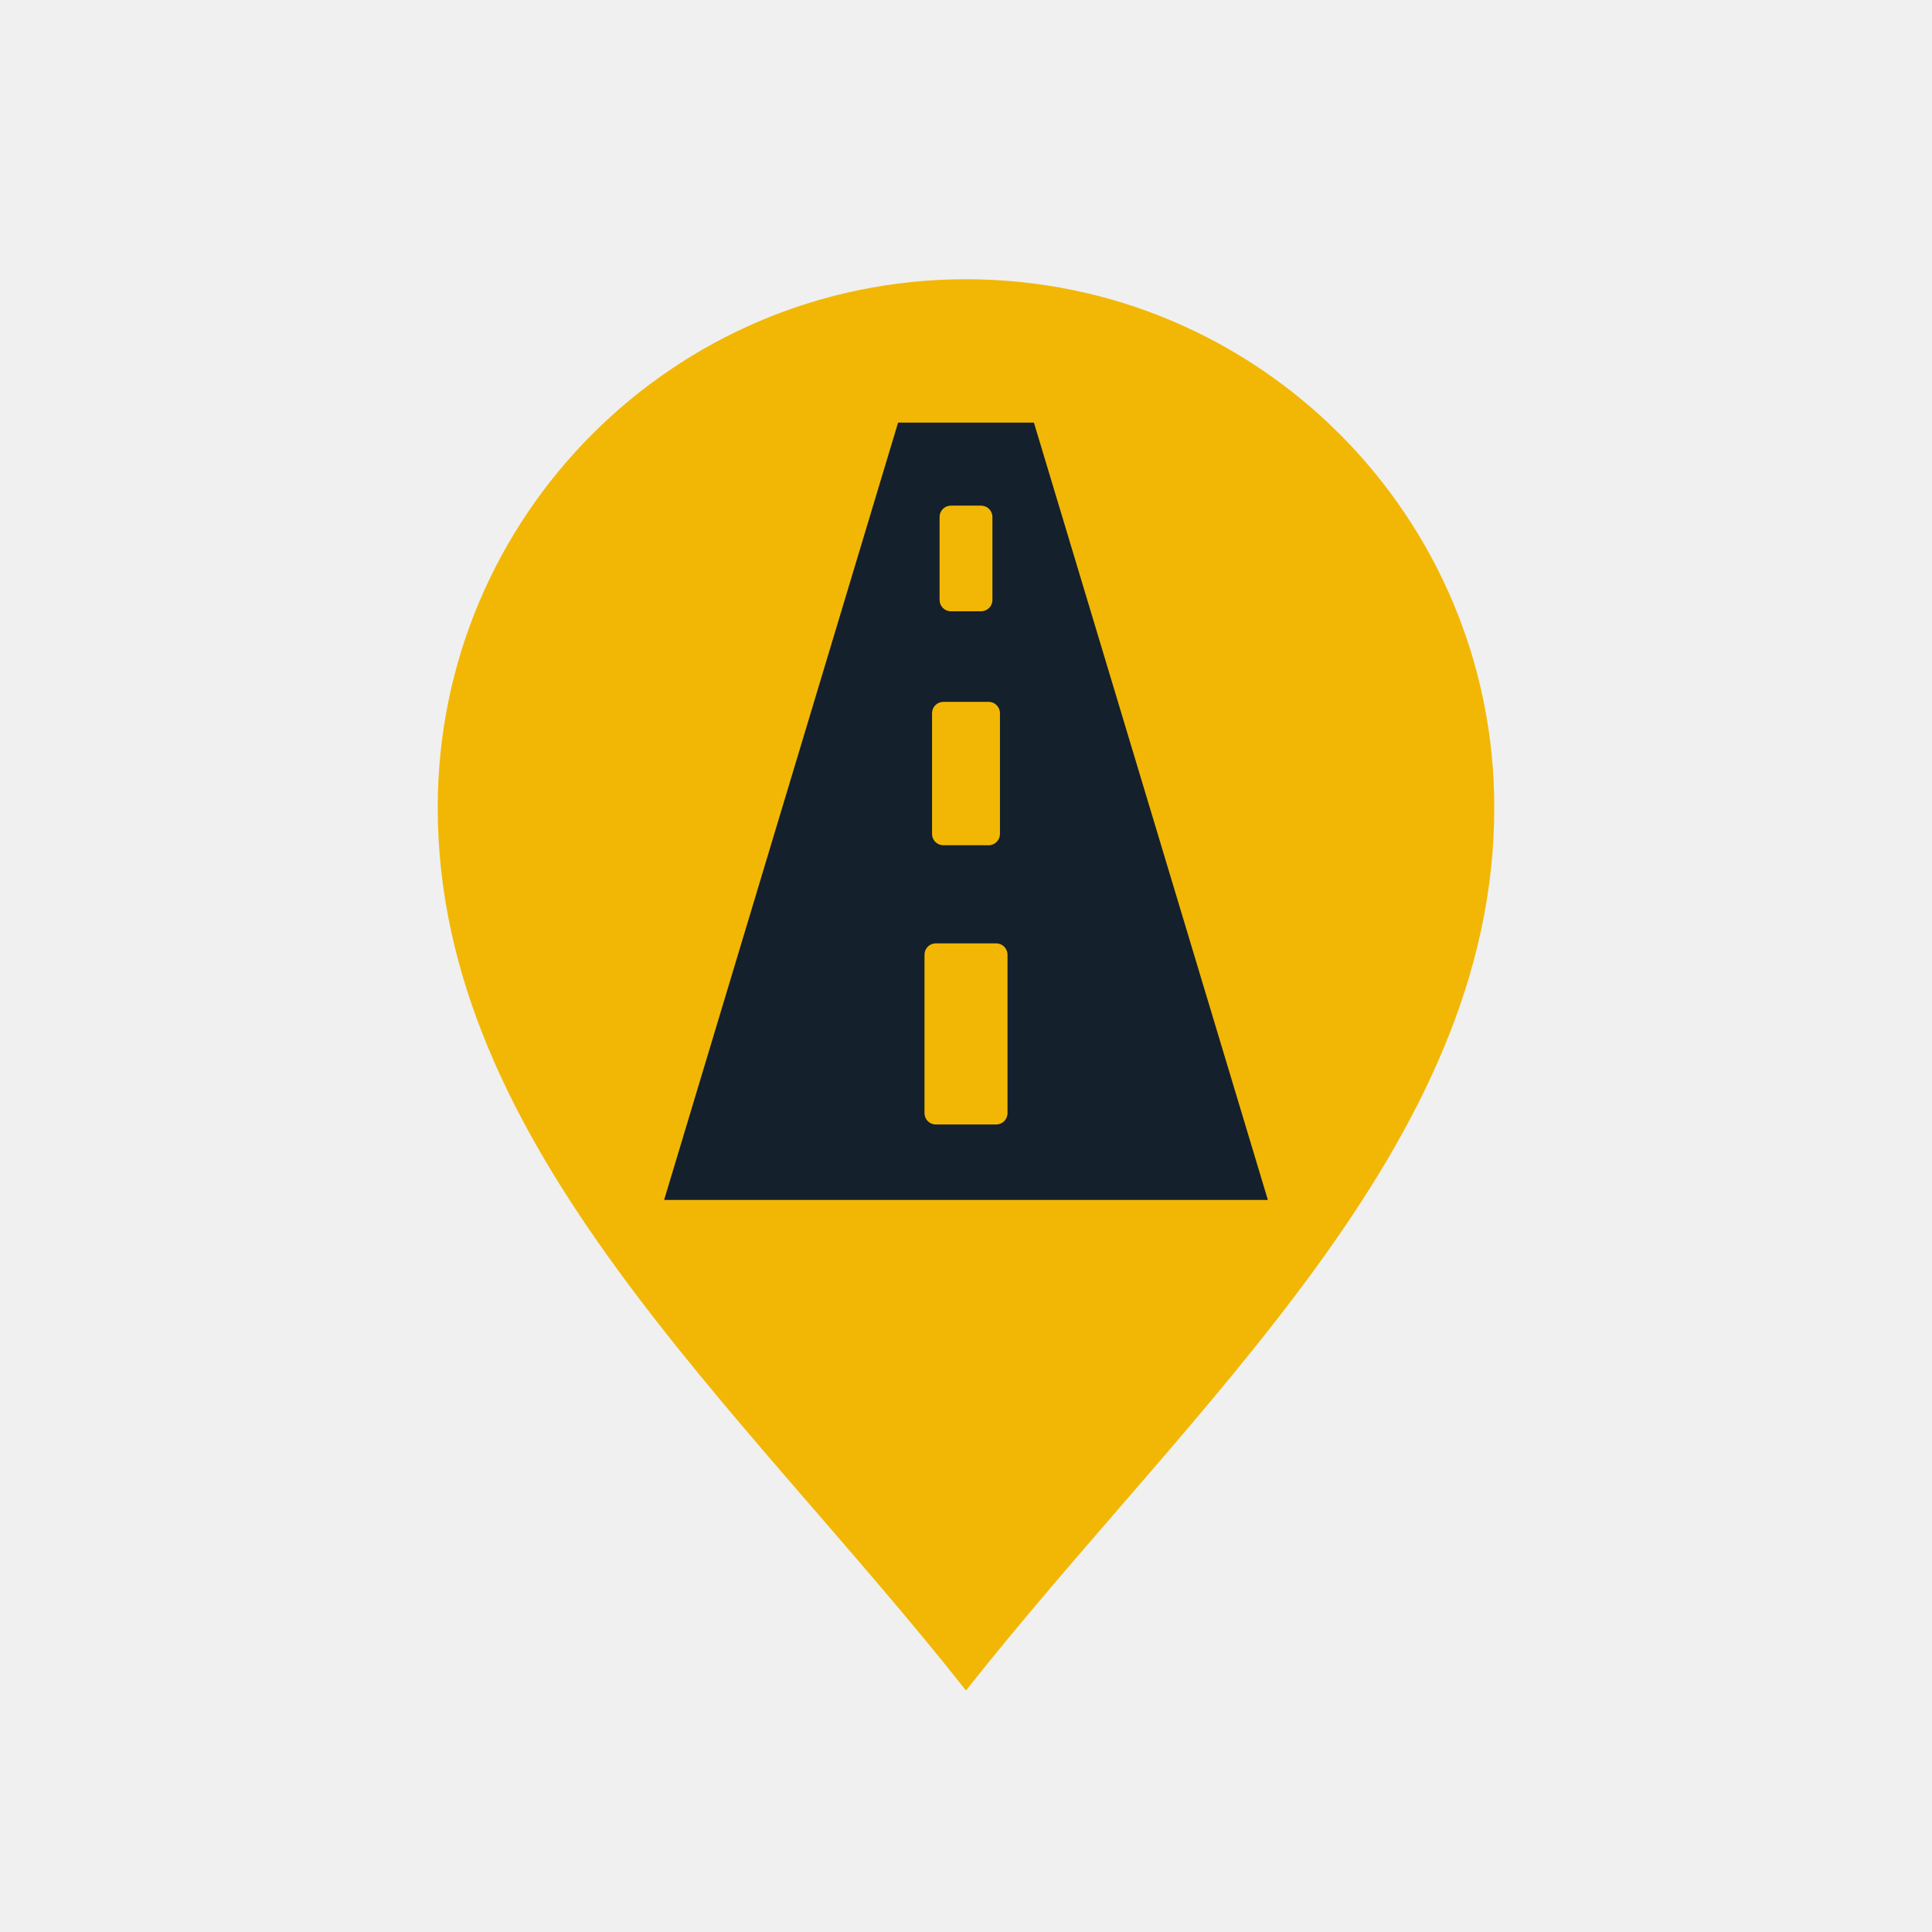
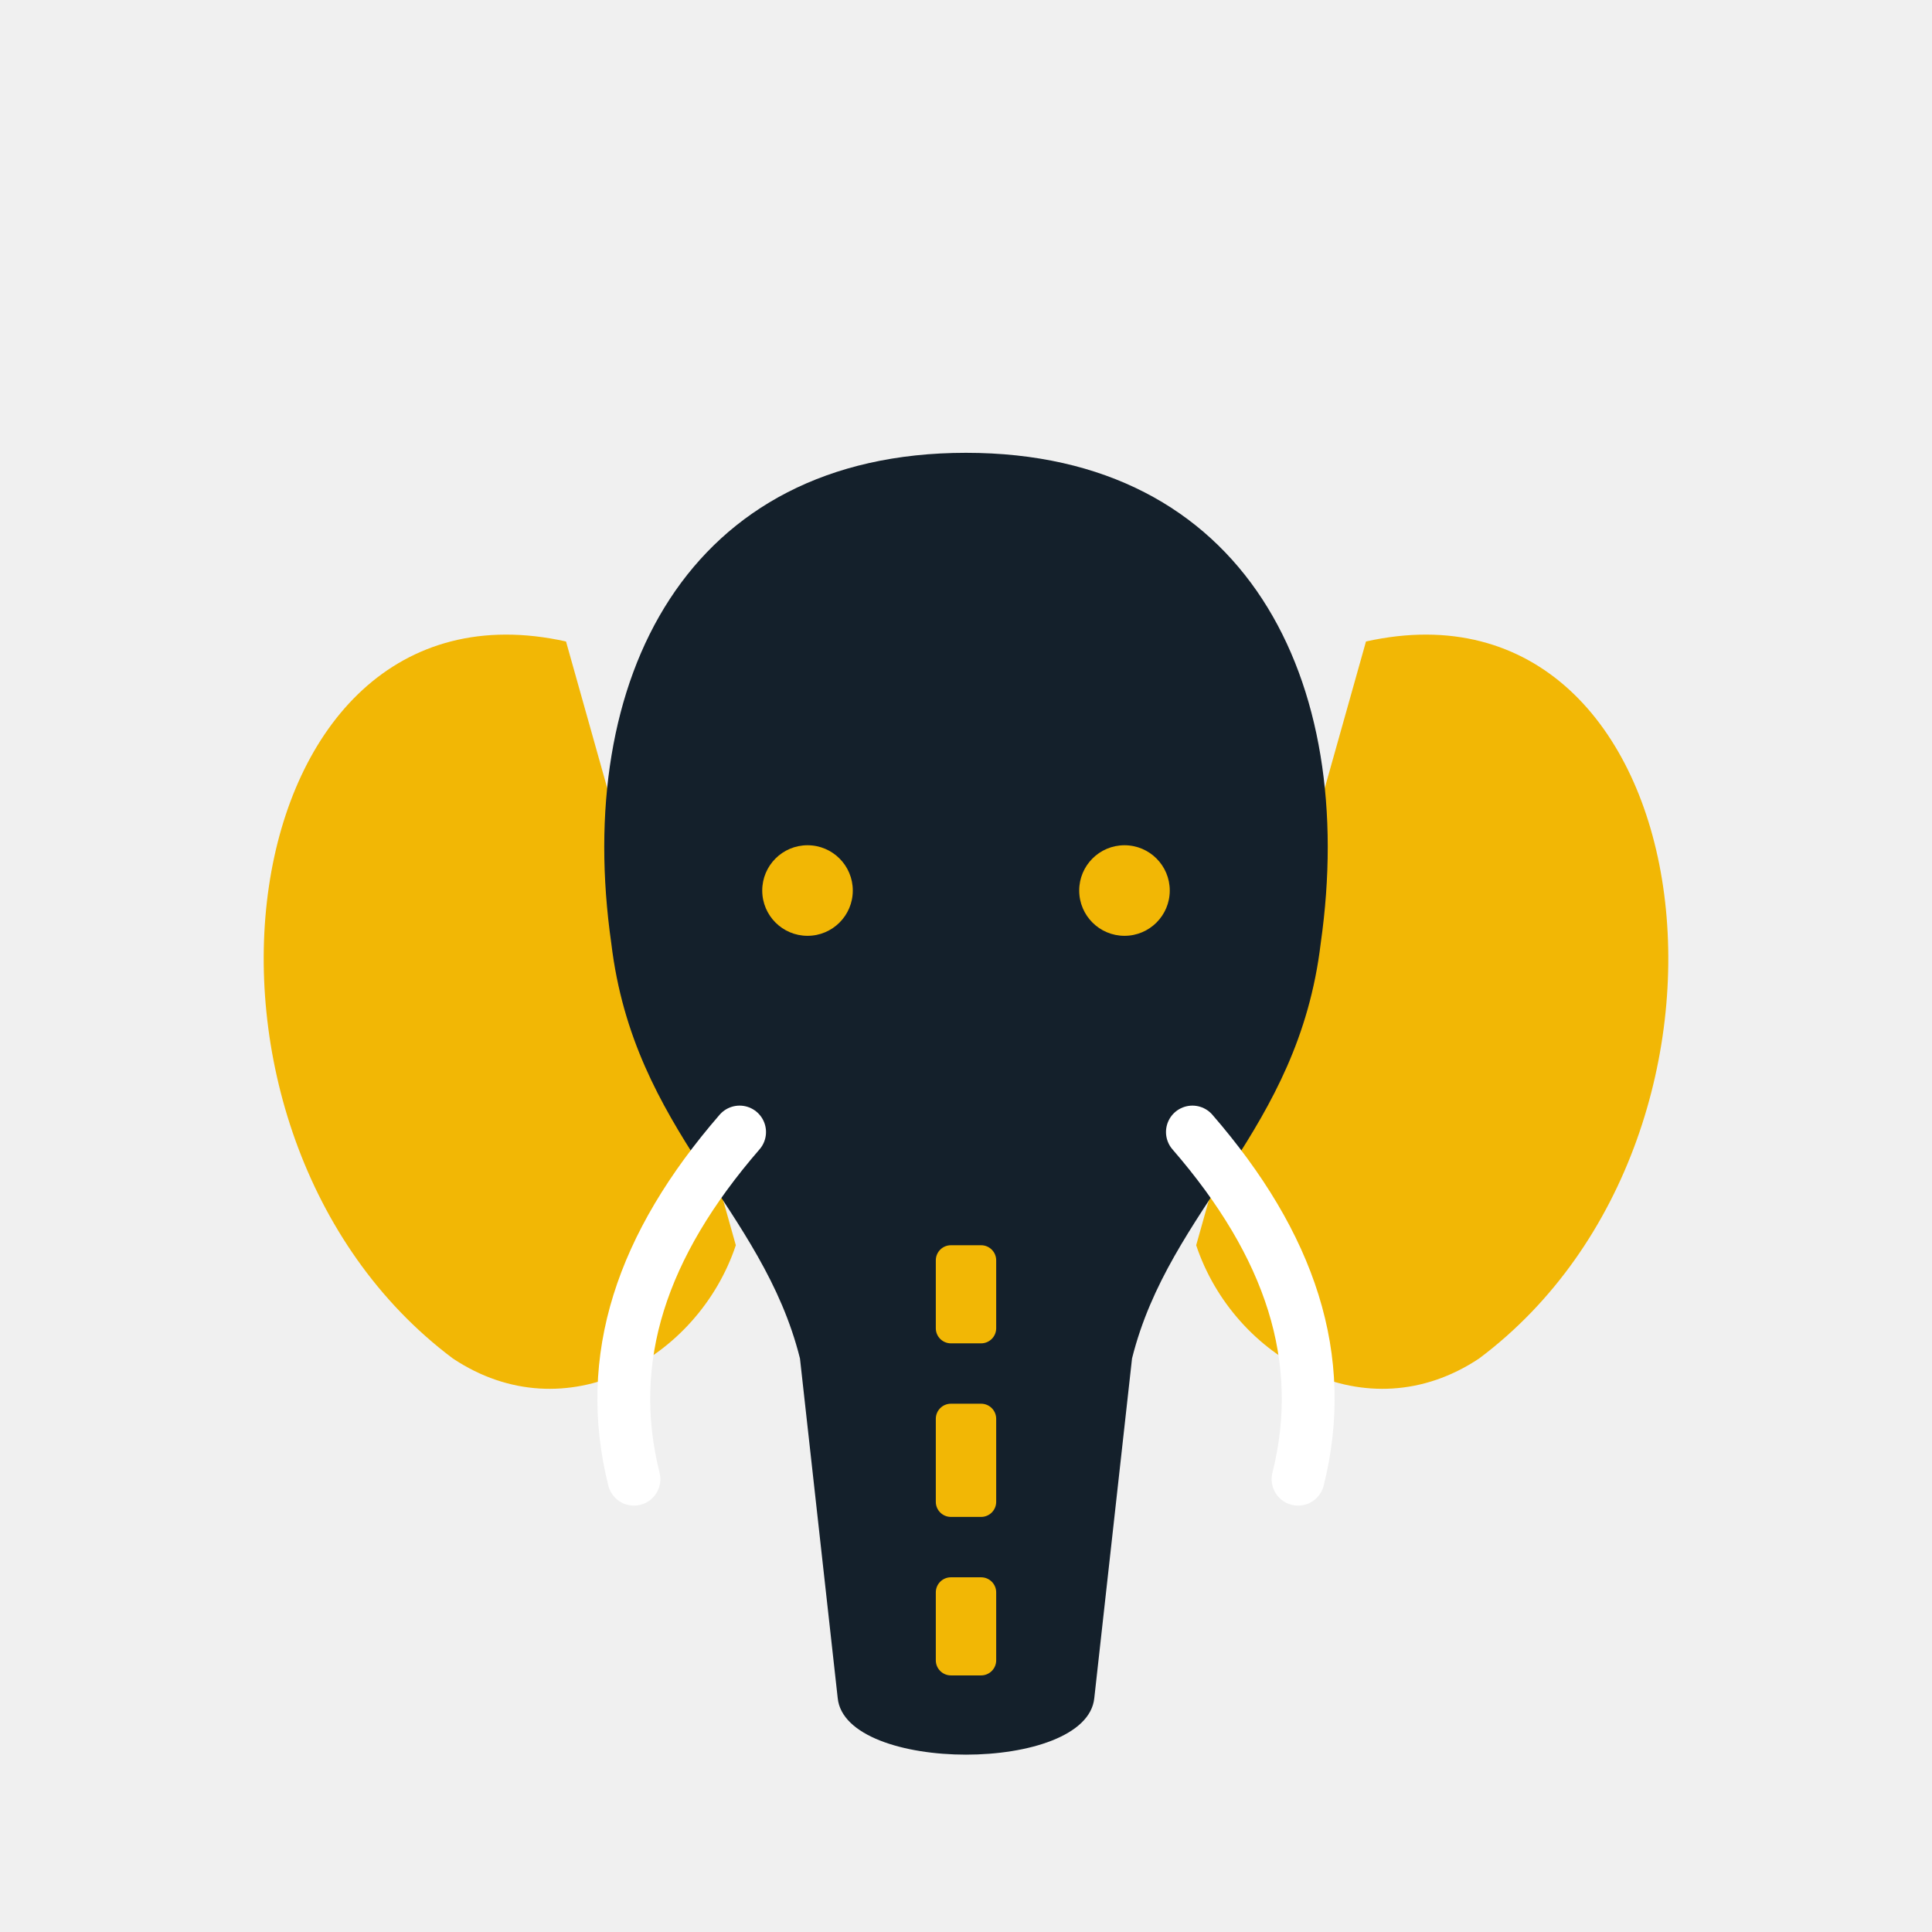
<svg xmlns="http://www.w3.org/2000/svg" viewBox="0 0 512 512">
-   <path d="M256 448C196 372 116 304 116 214a140 140 0 0 1 280 0c0 90-80 158-140 234z" fill="#f2b705" />
-   <path d="M176 318 238 112h36l62 206z" fill="#14202b" />
+   <path d="M150 170 C60 150 40 300 120 360 C150 380 185 360 195 330 Z" fill="#f2b705" />
+   <path d="M362 170 C452 150 472 300 392 360 C362 380 327 360 317 330 Z" fill="#f2b705" />
+   <path d="M256 120 C330 120 360 180 350 250 C344 300 310 320 300 360 L290 450 C288 470 224 470 222 450 L212 360 C202 320 168 300 162 250 C152 180 182 120 256 120 Z" fill="#14202b" />
  <g fill="#f2b705">
-     <rect x="249" y="134" width="14" height="28" rx="3" />
-     <rect x="247" y="186" width="18" height="38" rx="3" />
-     <rect x="245" y="250" width="22" height="48" rx="3" />
+     <rect x="248" y="330" width="16" height="26" rx="4" />
+     <rect x="248" y="372" width="16" height="30" rx="4" />
+     <rect x="248" y="418" width="16" height="26" rx="4" />
  </g>
+   <circle cx="214" cy="236" r="12" fill="#f2b705" />
+   <circle cx="298" cy="236" r="12" fill="#f2b705" />
+   <path d="M196 300 C170 330 160 360 168 392" stroke="#ffffff" stroke-width="14" fill="none" stroke-linecap="round" />
+   <path d="M316 300 C342 330 352 360 344 392" stroke="#ffffff" stroke-width="14" fill="none" stroke-linecap="round" />
</svg>
